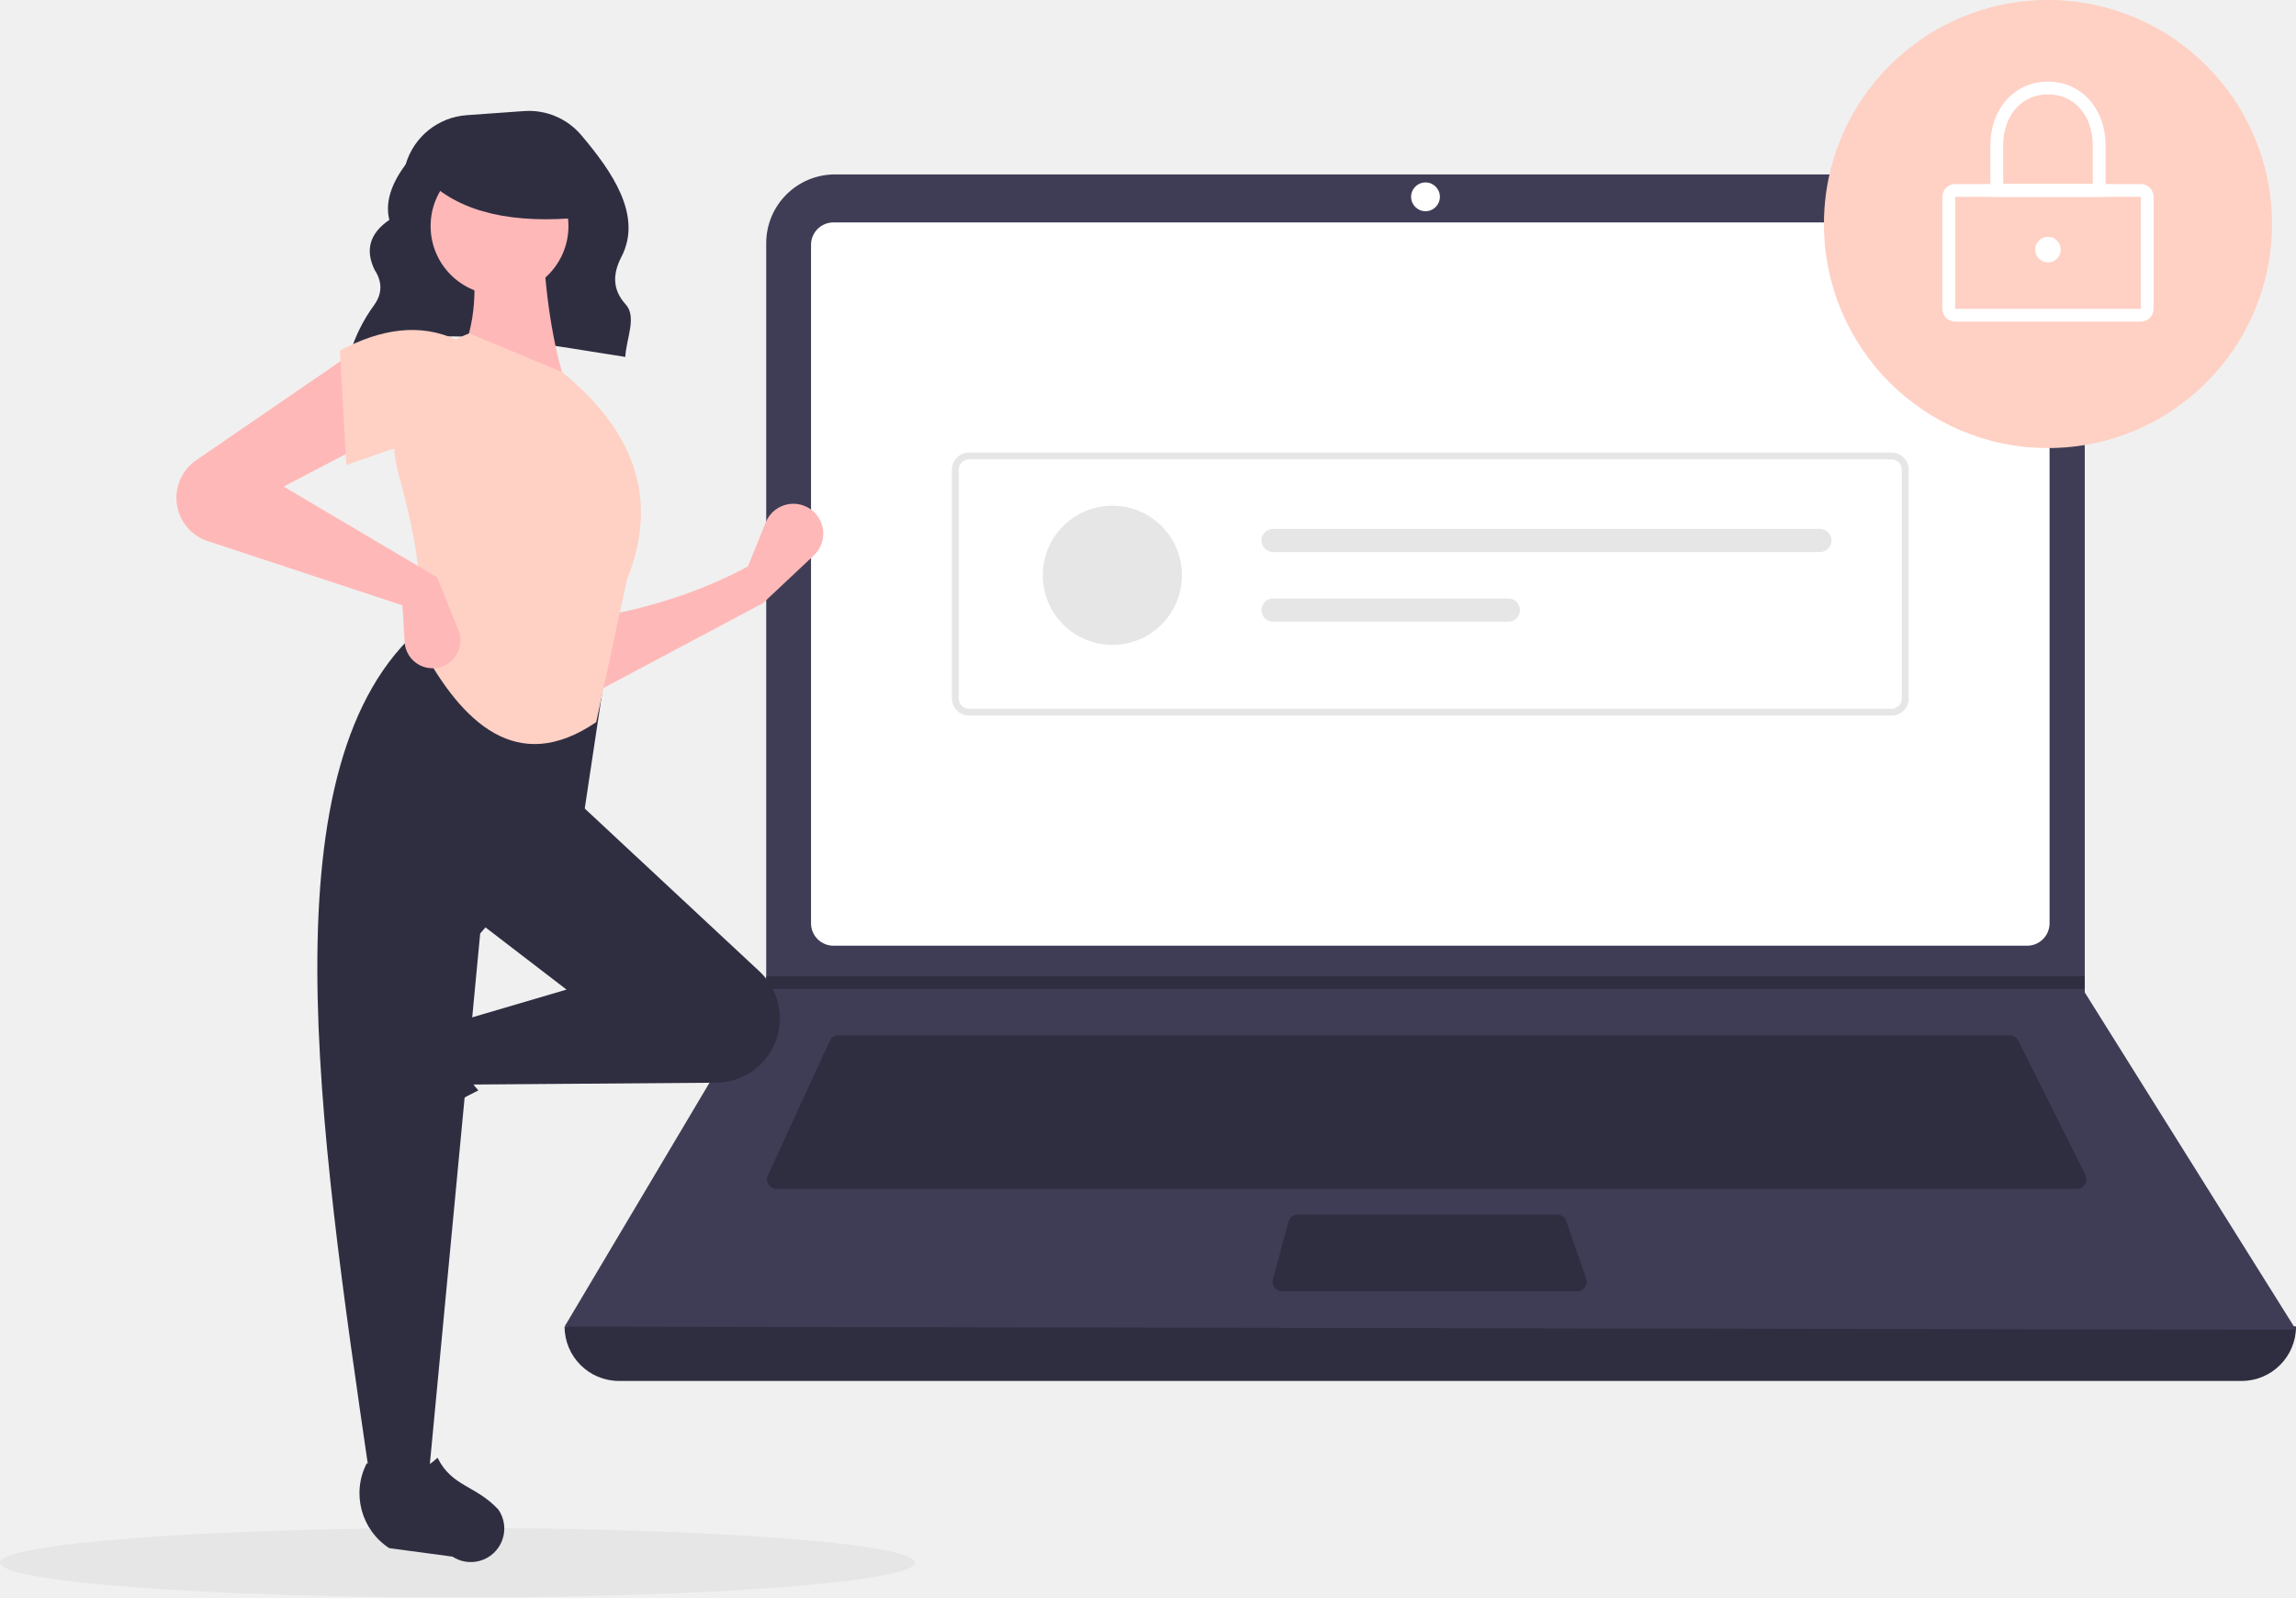
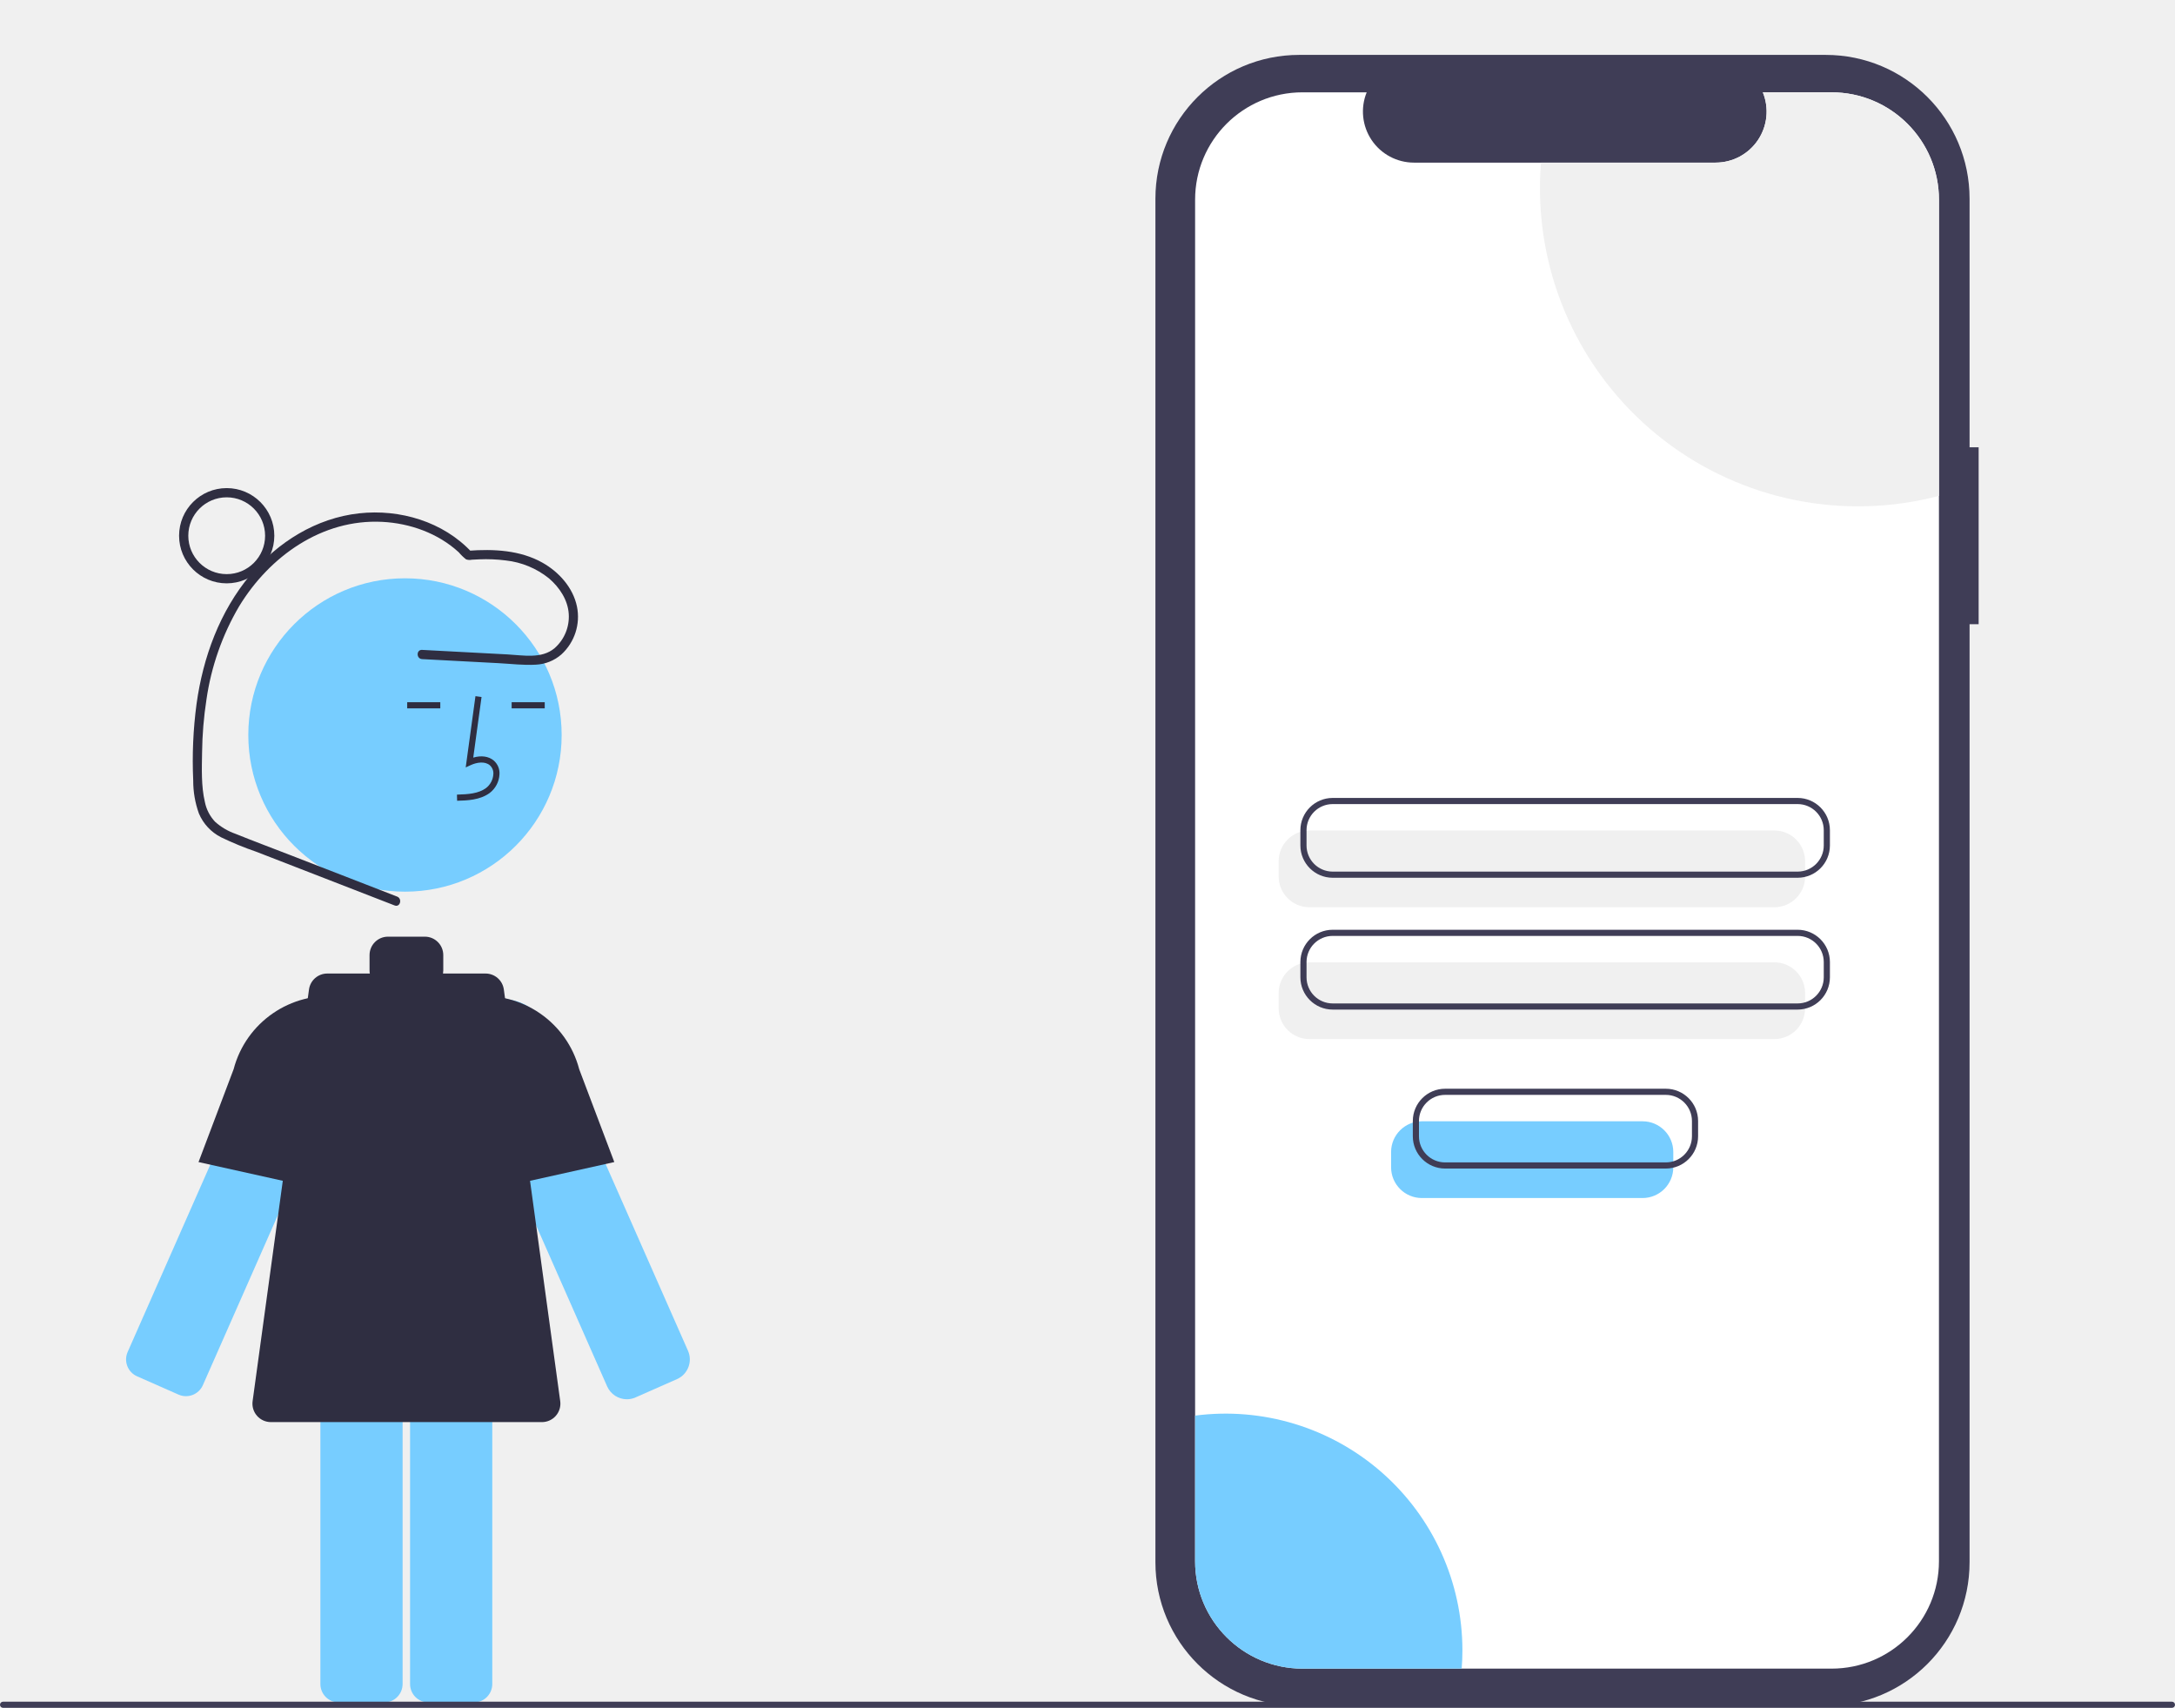
- <svg xmlns="http://www.w3.org/2000/svg" id="a5c16198-98a1-478b-8909-43624583dcf2" data-name="Layer 1" width="793" height="551.732" viewBox="0 0 793 551.732">
-   <ellipse cx="158" cy="539.732" rx="158" ry="12" fill="#e6e6e6" />
-   <path d="M324.272,296.554c27.497-11.695,61.744-4.285,95.191.858.311-6.228,4.084-13.808.132-18.153-4.801-5.279-4.359-10.825-1.47-16.404,7.388-14.265-3.197-29.444-13.884-42.065a23.669,23.669,0,0,0-19.755-8.292l-19.797,1.414A23.709,23.709,0,0,0,343.635,230.859v0c-4.727,6.429-7.257,12.841-5.664,19.219-7.081,4.839-8.27,10.68-5.089,17.264,2.698,4.146,2.669,8.182-.123,12.106a55.891,55.891,0,0,0-8.31,16.506Z" transform="translate(-203.5 -174.1342)" fill="#2f2e41" />
-   <path d="M977.709,651.097H417.291A18.791,18.791,0,0,1,398.5,632.306h0q304.727-35.415,598,0h0A18.791,18.791,0,0,1,977.709,651.097Z" transform="translate(-203.5 -174.1342)" fill="#2f2e41" />
-   <path d="M996.5,633.412l-598-1.105,69.306-116.616.332-.553V258.131a23.752,23.752,0,0,1,23.754-23.754H899.792a23.752,23.752,0,0,1,23.754,23.754V516.906Z" transform="translate(-203.5 -174.1342)" fill="#3f3d56" />
-   <path d="M491.35,250.957a7.746,7.746,0,0,0-7.738,7.738V493.031a7.747,7.747,0,0,0,7.738,7.738H903.65a7.747,7.747,0,0,0,7.738-7.738V258.694a7.747,7.747,0,0,0-7.738-7.738Z" transform="translate(-203.5 -174.1342)" fill="#fff" />
-   <path d="M493.078,531.718a3.325,3.325,0,0,0-3.013,1.93l-21.355,46.425a3.316,3.316,0,0,0,3.012,4.702H920.814a3.316,3.316,0,0,0,2.965-4.799L900.567,533.551a3.299,3.299,0,0,0-2.965-1.833Z" transform="translate(-203.5 -174.1342)" fill="#2f2e41" />
-   <circle cx="492.342" cy="67.98" r="4.974" fill="#fff" />
-   <path d="M651.7,593.619a3.321,3.321,0,0,0-3.202,2.454l-5.357,19.896a3.316,3.316,0,0,0,3.202,4.179h101.874a3.315,3.315,0,0,0,3.133-4.401l-6.887-19.896a3.318,3.318,0,0,0-3.134-2.231Z" transform="translate(-203.5 -174.1342)" fill="#2f2e41" />
-   <polygon points="720.046 337.135 720.046 341.556 264.306 341.556 264.649 341.004 264.649 337.135 720.046 337.135" fill="#2f2e41" />
-   <circle cx="707.335" cy="77.375" r="77.375" fill="#ffd0c4" />
-   <path d="M942.89,285.223H878.779a4.426,4.426,0,0,1-4.421-4.421V242.114a4.426,4.426,0,0,1,4.421-4.421H942.89a4.426,4.426,0,0,1,4.421,4.421v38.688A4.426,4.426,0,0,1,942.89,285.223Zm-64.111-43.109v38.688h64.114L942.89,242.114Z" transform="translate(-203.5 -174.1342)" fill="#fff" />
-   <path d="M930.731,242.114h-39.793V224.428c0-12.81,8.368-22.107,19.896-22.107s19.896,9.297,19.896,22.107Zm-35.372-4.421h30.95V224.428c0-10.413-6.363-17.686-15.475-17.686s-15.475,7.273-15.475,17.686Z" transform="translate(-203.5 -174.1342)" fill="#fff" />
-   <circle cx="707.335" cy="86.218" r="4.421" fill="#fff" />
-   <path d="M856.82,421.284H538.18a5.908,5.908,0,0,1-5.901-5.901V336.342a5.908,5.908,0,0,1,5.901-5.901H856.82a5.908,5.908,0,0,1,5.901,5.901V415.383A5.908,5.908,0,0,1,856.82,421.284Zm-318.64-88.482a3.544,3.544,0,0,0-3.54,3.54V415.383a3.544,3.544,0,0,0,3.54,3.54H856.82a3.544,3.544,0,0,0,3.54-3.54V336.342a3.544,3.544,0,0,0-3.54-3.54Z" transform="translate(-203.5 -174.1342)" fill="#e6e6e6" />
-   <circle cx="384.19" cy="198.695" r="24.036" fill="#e6e6e6" />
-   <path d="M643.203,356.805a4.006,4.006,0,1,0,0,8.012H832.061a4.006,4.006,0,0,0,0-8.012Z" transform="translate(-203.5 -174.1342)" fill="#e6e6e6" />
-   <path d="M643.203,380.842a4.006,4.006,0,1,0,0,8.012H724.469a4.006,4.006,0,1,0,0-8.012Z" transform="translate(-203.5 -174.1342)" fill="#e6e6e6" />
-   <path d="M467.022,382.462,408.119,413.778l-.746-26.096c19.226-3.209,37.517-8.797,54.429-17.895l6.16-15.22a10.318,10.318,0,0,1,17.536-2.678l0,0a10.318,10.318,0,0,1-.908,14.069Z" transform="translate(-203.5 -174.1342)" fill="#ffb8b8" />
-   <path d="M323.098,563.267v0a11.574,11.574,0,0,1,1.469-9.363l12.939-19.858a22.612,22.612,0,0,1,29.335-7.739h0c-5.438,9.256-4.68,17.377,1.878,24.434a117.631,117.631,0,0,0-27.936,19.045A11.574,11.574,0,0,1,323.098,563.267Z" transform="translate(-203.5 -174.1342)" fill="#2f2e41" />
-   <path d="M469.705,537.303l0,0a22.203,22.203,0,0,1-18.871,10.779l-85.96.651-3.728-21.623,38.026-11.184-32.061-24.605L402.154,450.313l63.65,59.324A22.203,22.203,0,0,1,469.705,537.303Z" transform="translate(-203.5 -174.1342)" fill="#2f2e41" />
-   <path d="M351.453,685.179H331.321c-18.075-123.898-36.474-248.142,17.895-294.515l64.122,10.439L405.136,455.532l-35.789,41.008Z" transform="translate(-203.5 -174.1342)" fill="#2f2e41" />
-   <path d="M369.149,713.246h0a11.574,11.574,0,0,1-9.363-1.469l-21.859-2.938a22.612,22.612,0,0,1-7.741-29.335v0c9.257,5.437,17.377,4.679,24.434-1.879,4.986,10.067,13.201,9.453,21.047,17.935A11.574,11.574,0,0,1,369.149,713.246Z" transform="translate(-203.5 -174.1342)" fill="#2f2e41" />
-   <path d="M399.172,307.902l-37.28-8.947c6.192-12.674,6.702-26.776,3.728-41.754l25.351-.746C391.764,275.08,394.167,292.481,399.172,307.902Z" transform="translate(-203.5 -174.1342)" fill="#ffb8b8" />
-   <path d="M409.418,423.552c-27.139,18.493-46.314.633-60.947-26.923,2.033-16.862-1.259-37.041-7.357-58.966a40.138,40.138,0,0,1,24.506-48.401h0l32.061,13.421c27.224,22.19,32.582,46.227,22.368,71.578Z" transform="translate(-203.5 -174.1342)" fill="#ffd0c4" />
-   <path d="M331.321,326.542,301.497,342.2l52.938,31.316,7.366,18.17a9.637,9.637,0,0,1-5.789,12.731h0a9.637,9.637,0,0,1-12.762-8.544l-.745-12.663-67.284-22.204a15.733,15.733,0,0,1-9.873-9.611v0a15.733,15.733,0,0,1,5.903-18.303l54.105-37.118Z" transform="translate(-203.5 -174.1342)" fill="#ffb8b8" />
-   <path d="M361.146,329.524c-12.439-5.451-23.749.47-38.026,5.219l-2.237-39.517c14.176-7.556,27.692-9.593,40.263-3.728Z" transform="translate(-203.5 -174.1342)" fill="#ffd0c4" />
-   <circle cx="172.525" cy="78.093" r="23.802" fill="#ffb8b8" />
-   <path d="M404.5,249.224c-23.566,2.308-41.523-1.546-53-12.52v-8.838h51Z" transform="translate(-203.5 -174.1342)" fill="#2f2e41" />
+ <svg xmlns="http://www.w3.org/2000/svg" data-name="Layer 1" width="708" height="555.867" viewBox="0 0 708 555.867">
+   <path id="b10fb2cf-c586-4c5f-9fbf-e678f5ffa3db-976" data-name="Path 133" d="M890.465,679.515a211.722,211.722,0,0,1-46.196,37.27c-.392.241-.79.467-1.189.7l-27.639-24.463c.29-.27.612-.572.958-.905C836.992,672.563,939.229,535.838,946.042,502.544,945.572,505.317,952.189,614.094,890.465,679.515Z" transform="translate(-246 -172.0663)" fill="#f0f0f0" />
+   <path id="a32c10c7-75df-4179-a648-6a8d2a687209-977" data-name="Path 134" d="M849.602,721.505c-.523.125-1.054.241-1.588.348l-20.735-18.353c.405-.141.879-.309,1.42-.496,8.897-3.15,35.394-12.66,61.764-23.492,28.334-11.644,56.533-24.8,62.598-33.227C951.76,648.244,911.686,707.622,849.602,721.505Z" transform="translate(-246 -172.0663)" fill="#f0f0f0" />
+   <path d="M890.082,317.646h-2.953V236.753a46.819,46.819,0,0,0-46.819-46.819H668.926a46.819,46.819,0,0,0-46.819,46.819v443.789a46.819,46.819,0,0,0,46.819,46.819H840.31a46.819,46.819,0,0,0,46.819-46.819V375.228h2.953Z" transform="translate(-246 -172.0663)" fill="#3f3d56" />
+   <path d="M877.163,237.074V680.217a34.957,34.957,0,0,1-34.969,34.957H669.984a34.954,34.954,0,0,1-34.957-34.957V237.074a34.954,34.954,0,0,1,34.957-34.957h20.898a16.619,16.619,0,0,0,15.383,22.88h98.181a16.601,16.601,0,0,0,15.384-22.88H842.193A34.957,34.957,0,0,1,877.163,237.074Z" transform="translate(-246 -172.0663)" fill="#fff" />
+   <path d="M823.595,467.355H672.228a10.011,10.011,0,0,1-10-10v-4.978a10.011,10.011,0,0,1,10-10h151.367a10.011,10.011,0,0,1,10,10v4.978A10.011,10.011,0,0,1,823.595,467.355Z" transform="translate(-246 -172.0663)" fill="#f0f0f0" />
+   <path d="M823.595,510.262H672.228a10.011,10.011,0,0,1-10-10v-4.978a10.011,10.011,0,0,1,10-10h151.367a10.011,10.011,0,0,1,10,10v4.978A10.011,10.011,0,0,1,823.595,510.262Z" transform="translate(-246 -172.0663)" fill="#f0f0f0" />
+   <path d="M831.166,457.759H679.8a10.512,10.512,0,0,1-10.5-10.5v-4.978a10.512,10.512,0,0,1,10.5-10.5h151.367a10.512,10.512,0,0,1,10.5,10.5v4.978A10.512,10.512,0,0,1,831.166,457.759Zm-151.367-23.978a8.51,8.51,0,0,0-8.5,8.5v4.978a8.51,8.51,0,0,0,8.5,8.5h151.367a8.51,8.51,0,0,0,8.5-8.5v-4.978a8.51,8.51,0,0,0-8.5-8.5Z" transform="translate(-246 -172.0663)" fill="#3f3d56" />
+   <path d="M831.166,500.666H679.8a10.512,10.512,0,0,1-10.5-10.5V485.189a10.512,10.512,0,0,1,10.5-10.5h151.367a10.512,10.512,0,0,1,10.5,10.5v4.978A10.512,10.512,0,0,1,831.166,500.666ZM679.8,476.689a8.51,8.51,0,0,0-8.5,8.5v4.978a8.51,8.51,0,0,0,8.5,8.5h151.367a8.51,8.51,0,0,0,8.5-8.5V485.189a8.51,8.51,0,0,0-8.5-8.5Z" transform="translate(-246 -172.0663)" fill="#3f3d56" />
+   <path d="M877.163,237.074V333.464A103.539,103.539,0,0,1,747.28,233.389q0-4.24.341-8.392h56.826a16.601,16.601,0,0,0,15.384-22.88H842.193A34.957,34.957,0,0,1,877.163,237.074Z" transform="translate(-246 -172.0663)" fill="#f0f0f0" />
+   <path d="M722.041,709.154c0,2.032-.076,4.038-.24,6.02H669.984a34.954,34.954,0,0,1-34.957-34.957v-47.4a77.073,77.073,0,0,1,87.013,76.337Z" transform="translate(-246 -172.0663)" fill="#77cdff" />
+   <path d="M304.121,625.985a6.007,6.007,0,0,0,7.911-3.067l46.679-105.794a13.379,13.379,0,0,0-17.077-17.876h-0a13.199,13.199,0,0,0-6.75,5.78,13.649,13.649,0,0,0-.654,1.293l-46.679,105.794a6,6,0,0,0,3.067,7.912Z" transform="translate(-246 -172.0663)" fill="#77cdff" />
+   <path d="M356.795,560.557l-46.172-10.261,11.428-30.232a31.95,31.95,0,0,1,34.299-23.628l.445.049Z" transform="translate(-246 -172.0663)" fill="#2f2e41" />
+   <path d="M450.055,627.498a7.028,7.028,0,0,1-6.412-4.177L396.964,517.527a14.381,14.381,0,0,1,25.609-12.997v-0a14.618,14.618,0,0,1,.703,1.388l46.679,105.794a7,7,0,0,1-3.579,9.23l-13.961,6.16-.007-.016A6.944,6.944,0,0,1,450.055,627.498Z" transform="translate(-246 -172.0663)" fill="#77cdff" />
+   <path d="M385.485,591.169a6.007,6.007,0,0,0-6,6V720.183a6.007,6.007,0,0,0,6,6H400.245a6.007,6.007,0,0,0,6-6V597.169a6.007,6.007,0,0,0-6-6Z" transform="translate(-246 -172.0663)" fill="#77cdff" />
+   <path d="M356.293,591.169a6.007,6.007,0,0,0-6,6V720.183a6.007,6.007,0,0,0,6,6h14.76a6.007,6.007,0,0,0,6-6V597.169a6.007,6.007,0,0,0-6-6Z" transform="translate(-246 -172.0663)" fill="#77cdff" />
+   <circle cx="131.828" cy="239.224" r="51" fill="#77cdff" />
+   <path d="M394.8,432.699c3.306-.092,7.42-.207,10.59-2.522a8.133,8.133,0,0,0,3.2-6.073,5.471,5.471,0,0,0-1.86-4.493c-1.656-1.399-4.073-1.727-6.678-.961l2.699-19.726-1.981-.271L397.596,421.843l1.655-.759c1.918-.88,4.552-1.328,6.188.055a3.515,3.515,0,0,1,1.153,2.896,6.147,6.147,0,0,1-2.381,4.528c-2.467,1.802-5.746,2.034-9.466,2.138Z" transform="translate(-246 -172.0663)" fill="#2f2e41" />
+   <rect x="166.55" y="228.559" width="10.772" height="2" fill="#2f2e41" />
+   <rect x="132.55" y="228.559" width="10.772" height="2" fill="#2f2e41" />
+   <path d="M428.362,628.119l-18.356-134a6,6,0,0,0-5.945-5.186H390.205a6.025,6.025,0,0,0,.09-1v-5a6,6,0,0,0-6-6h-12a6,6,0,0,0-6,6v5a6.025,6.025,0,0,0,.09,1H352.53a6,6,0,0,0-5.945,5.186l-18.356,134a6,6,0,0,0,5.944,6.814h88.244A6,6,0,0,0,428.362,628.119Z" transform="translate(-246 -172.0663)" fill="#2f2e41" />
+   <path d="M399.795,560.557V496.486l.445-.049a31.961,31.961,0,0,1,34.315,23.68l11.411,30.18Z" transform="translate(-246 -172.0663)" fill="#2f2e41" />
+   <path d="M375.26,463.882l-35.275-13.692c-5.768-2.239-11.569-4.41-17.307-6.726a19.726,19.726,0,0,1-6.662-3.926,13.09,13.09,0,0,1-3.321-6.427c-1.223-5.171-1.002-10.825-.915-16.102a122.699,122.699,0,0,1,1.422-17.241,83.286,83.286,0,0,1,10.65-30.38c9.893-16.232,26.937-28.444,46.543-27.469,9.077.451,18.206,3.708,24.949,9.914a15.751,15.751,0,0,0,2.355,2.282,3.268,3.268,0,0,0,1.876.126q1.234-.079,2.471-.121a51.043,51.043,0,0,1,8.566.359,27.121,27.121,0,0,1,14.13,5.867c3.37,2.899,6.112,6.992,6.395,11.54a13.66,13.66,0,0,1-4.614,11.151c-4.209,3.547-10.213,2.3-15.261,2.033l-18.494-.98-9.37-.496c-1.929-.102-1.924,2.898,0,3l24.905,1.319c4.002.212,8.127.732,12.132.492a13.574,13.574,0,0,0,8.333-3.352,16.628,16.628,0,0,0,5.037-15.601c-1.284-6.138-5.852-11.215-11.207-14.235-7.286-4.11-15.988-4.504-24.141-3.896l1.061.439c-9.222-9.898-23.349-14.077-36.61-12.615-14.002,1.544-26.456,9.356-35.404,20.038-9.976,11.909-15.413,26.76-17.527,42.03a139.839,139.839,0,0,0-1.082,24.88,31.35,31.35,0,0,0,1.852,10.751,15.39,15.39,0,0,0,7.225,7.746,103.398,103.398,0,0,0,11.468,4.711L342.436,454.344l25.528,9.909,6.498,2.522c1.801.699,2.581-2.201.798-2.893Z" transform="translate(-246 -172.0663)" fill="#2f2e41" />
+   <path d="M319.795,361.934a15.5,15.5,0,1,1,15.5-15.5A15.517,15.517,0,0,1,319.795,361.934Zm0-28a12.5,12.5,0,1,0,12.5,12.5A12.514,12.514,0,0,0,319.795,333.934Z" transform="translate(-246 -172.0663)" fill="#2f2e41" />
+   <rect x="528.177" y="440.815" width="42.237" height="42.237" transform="translate(147.6141 -410.7547) rotate(37.40978)" fill="#f0f0f0" />
+   <path d="M389.295,228.934a33.949,33.949,0,0,1,27.277,13.702l19.59-25.614-58.779-44.956-44.956,58.779,25.333,19.376A34.003,34.003,0,0,1,389.295,228.934Z" transform="translate(-246 -172.0663)" fill="#f0f0f0" />
+   <path d="M953,727.934H247a1,1,0,0,1,0-2H953a1,1,0,0,1,0,2Z" transform="translate(-246 -172.0663)" fill="#3f3d56" />
+   <path d="M780.687,562.003H708.825a10.011,10.011,0,0,1-10-10v-4.978a10.011,10.011,0,0,1,10-10h71.862a10.011,10.011,0,0,1,10,10v4.978A10.011,10.011,0,0,1,780.687,562.003Z" transform="translate(-246 -172.0663)" fill="#77cdff" />
+   <path d="M788.259,552.407H716.397a10.512,10.512,0,0,1-10.5-10.5v-4.978a10.512,10.512,0,0,1,10.5-10.5h71.862a10.512,10.512,0,0,1,10.5,10.5v4.978A10.512,10.512,0,0,1,788.259,552.407Zm-71.862-23.978a8.51,8.51,0,0,0-8.5,8.5v4.978a8.51,8.51,0,0,0,8.5,8.5h71.862a8.51,8.51,0,0,0,8.5-8.5v-4.978a8.51,8.51,0,0,0-8.5-8.5Z" transform="translate(-246 -172.0663)" fill="#3f3d56" />
</svg>
